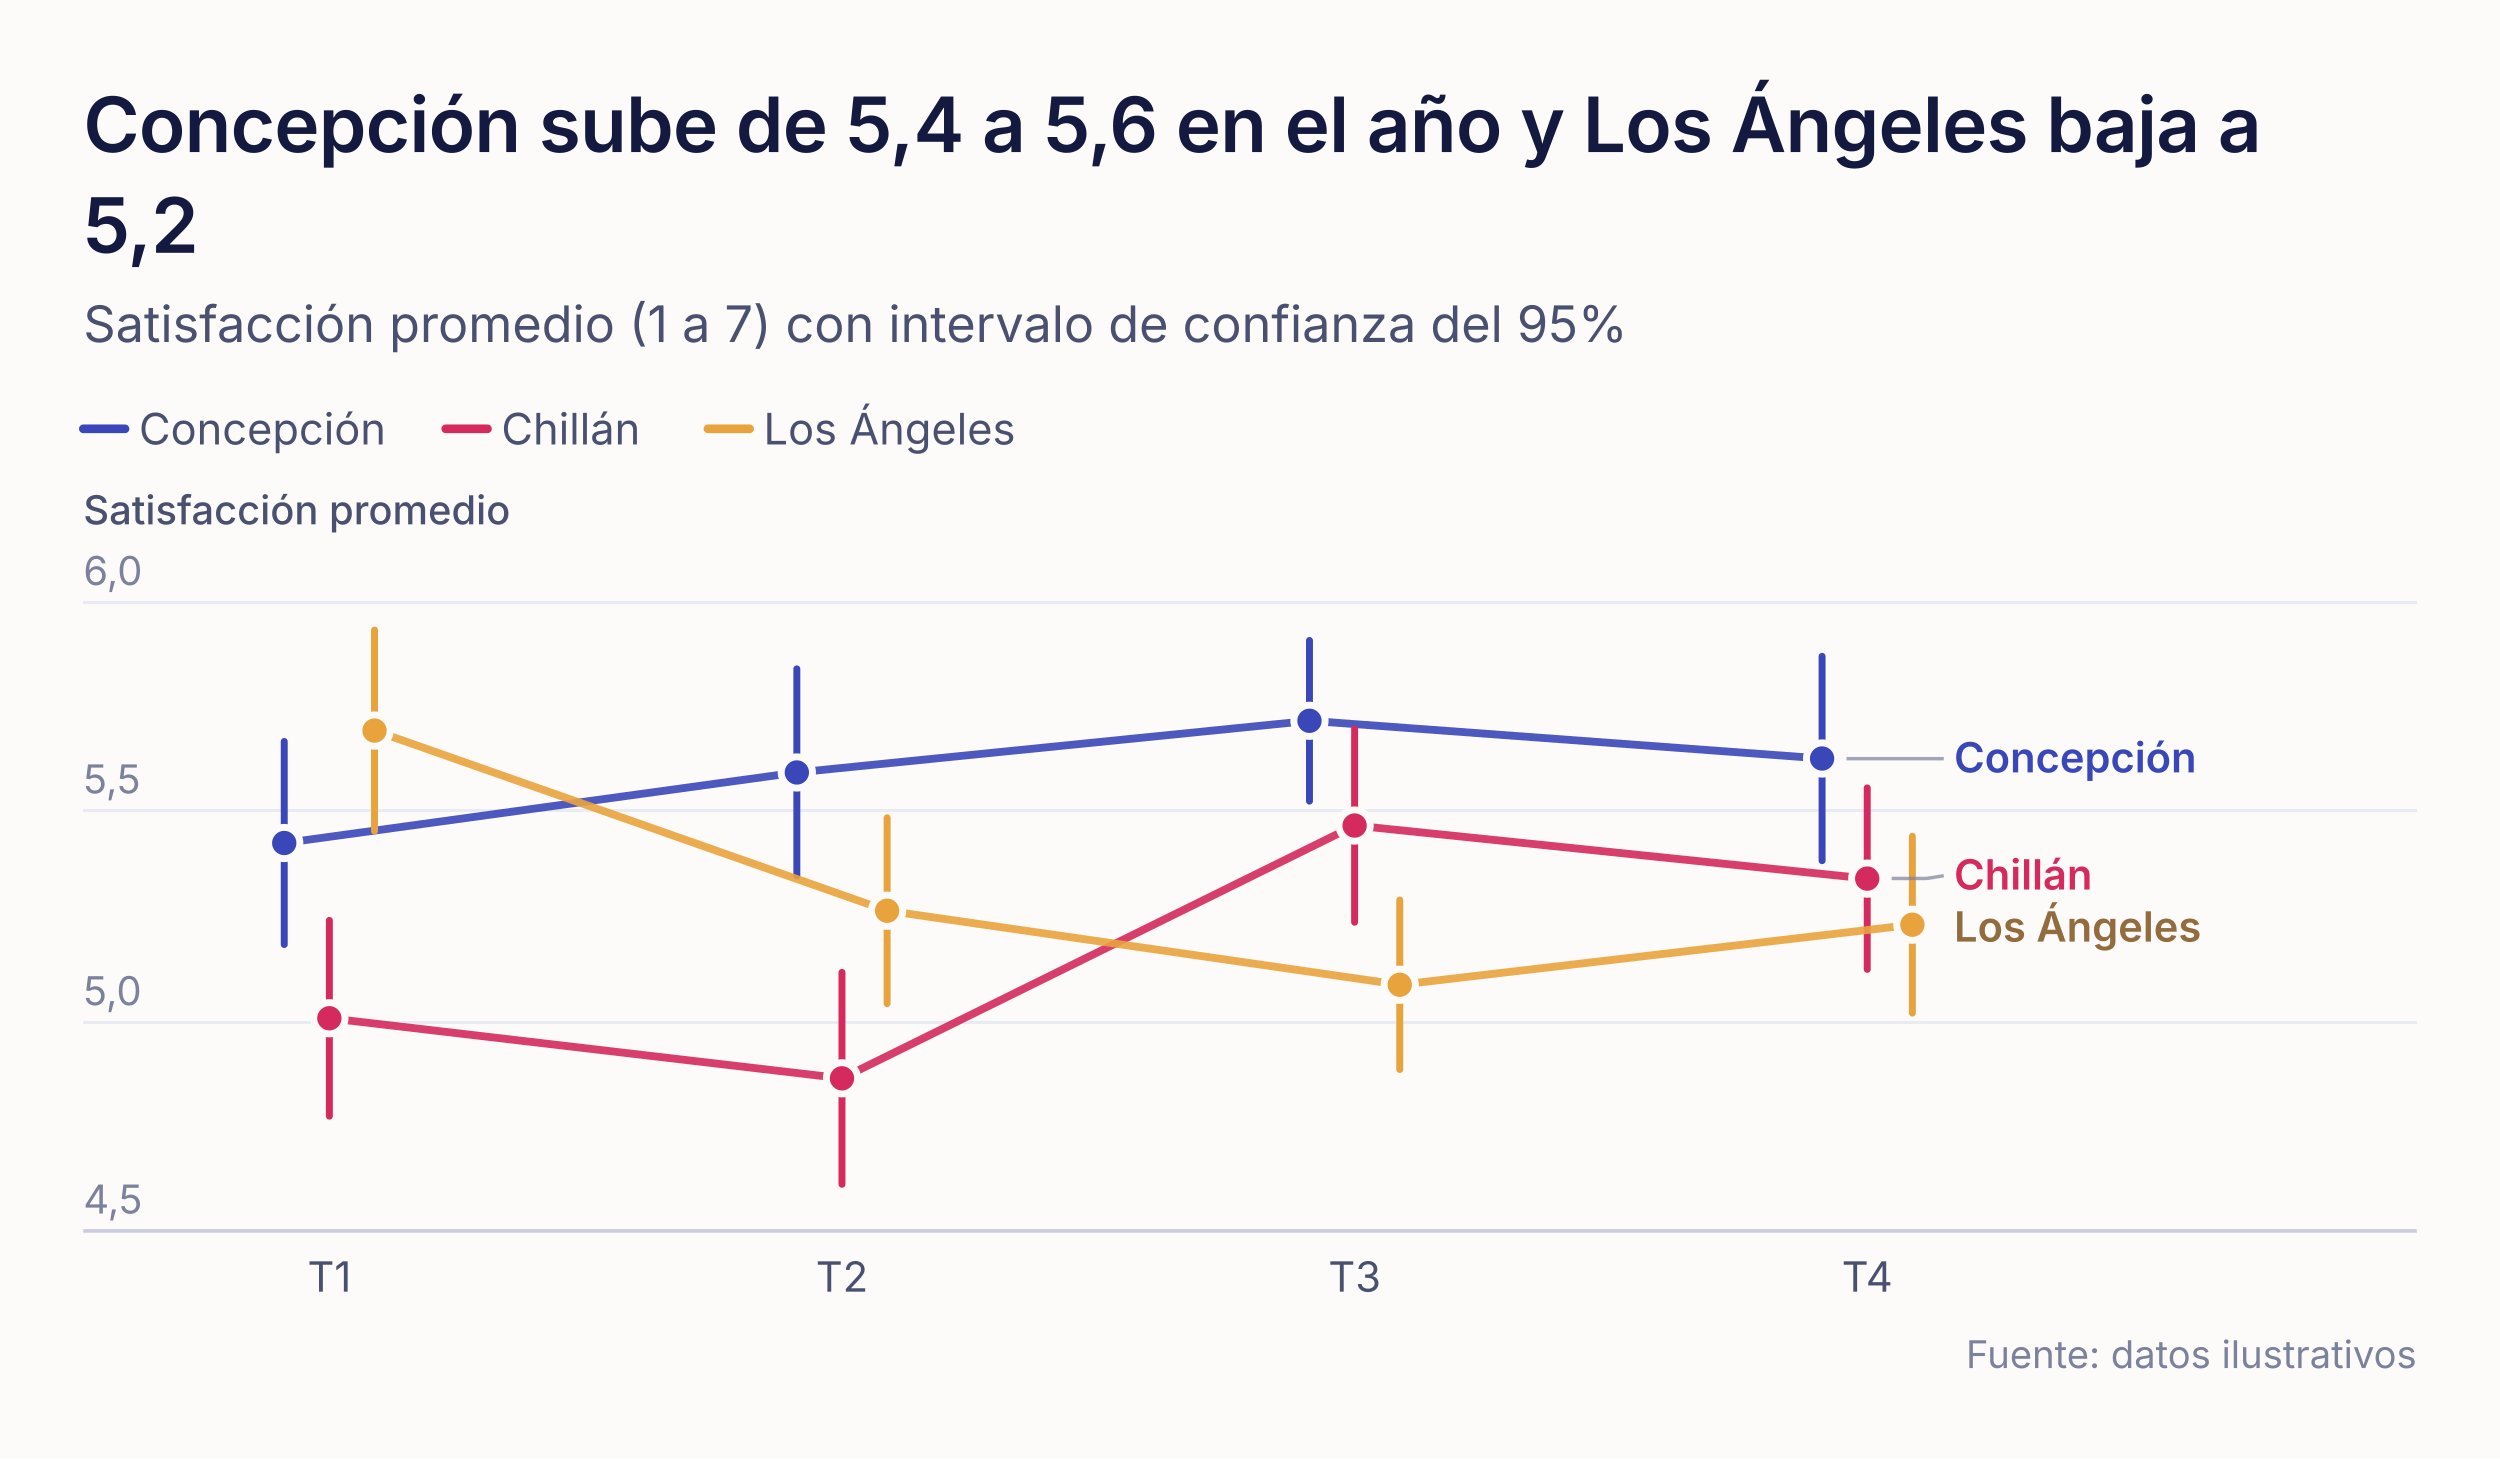
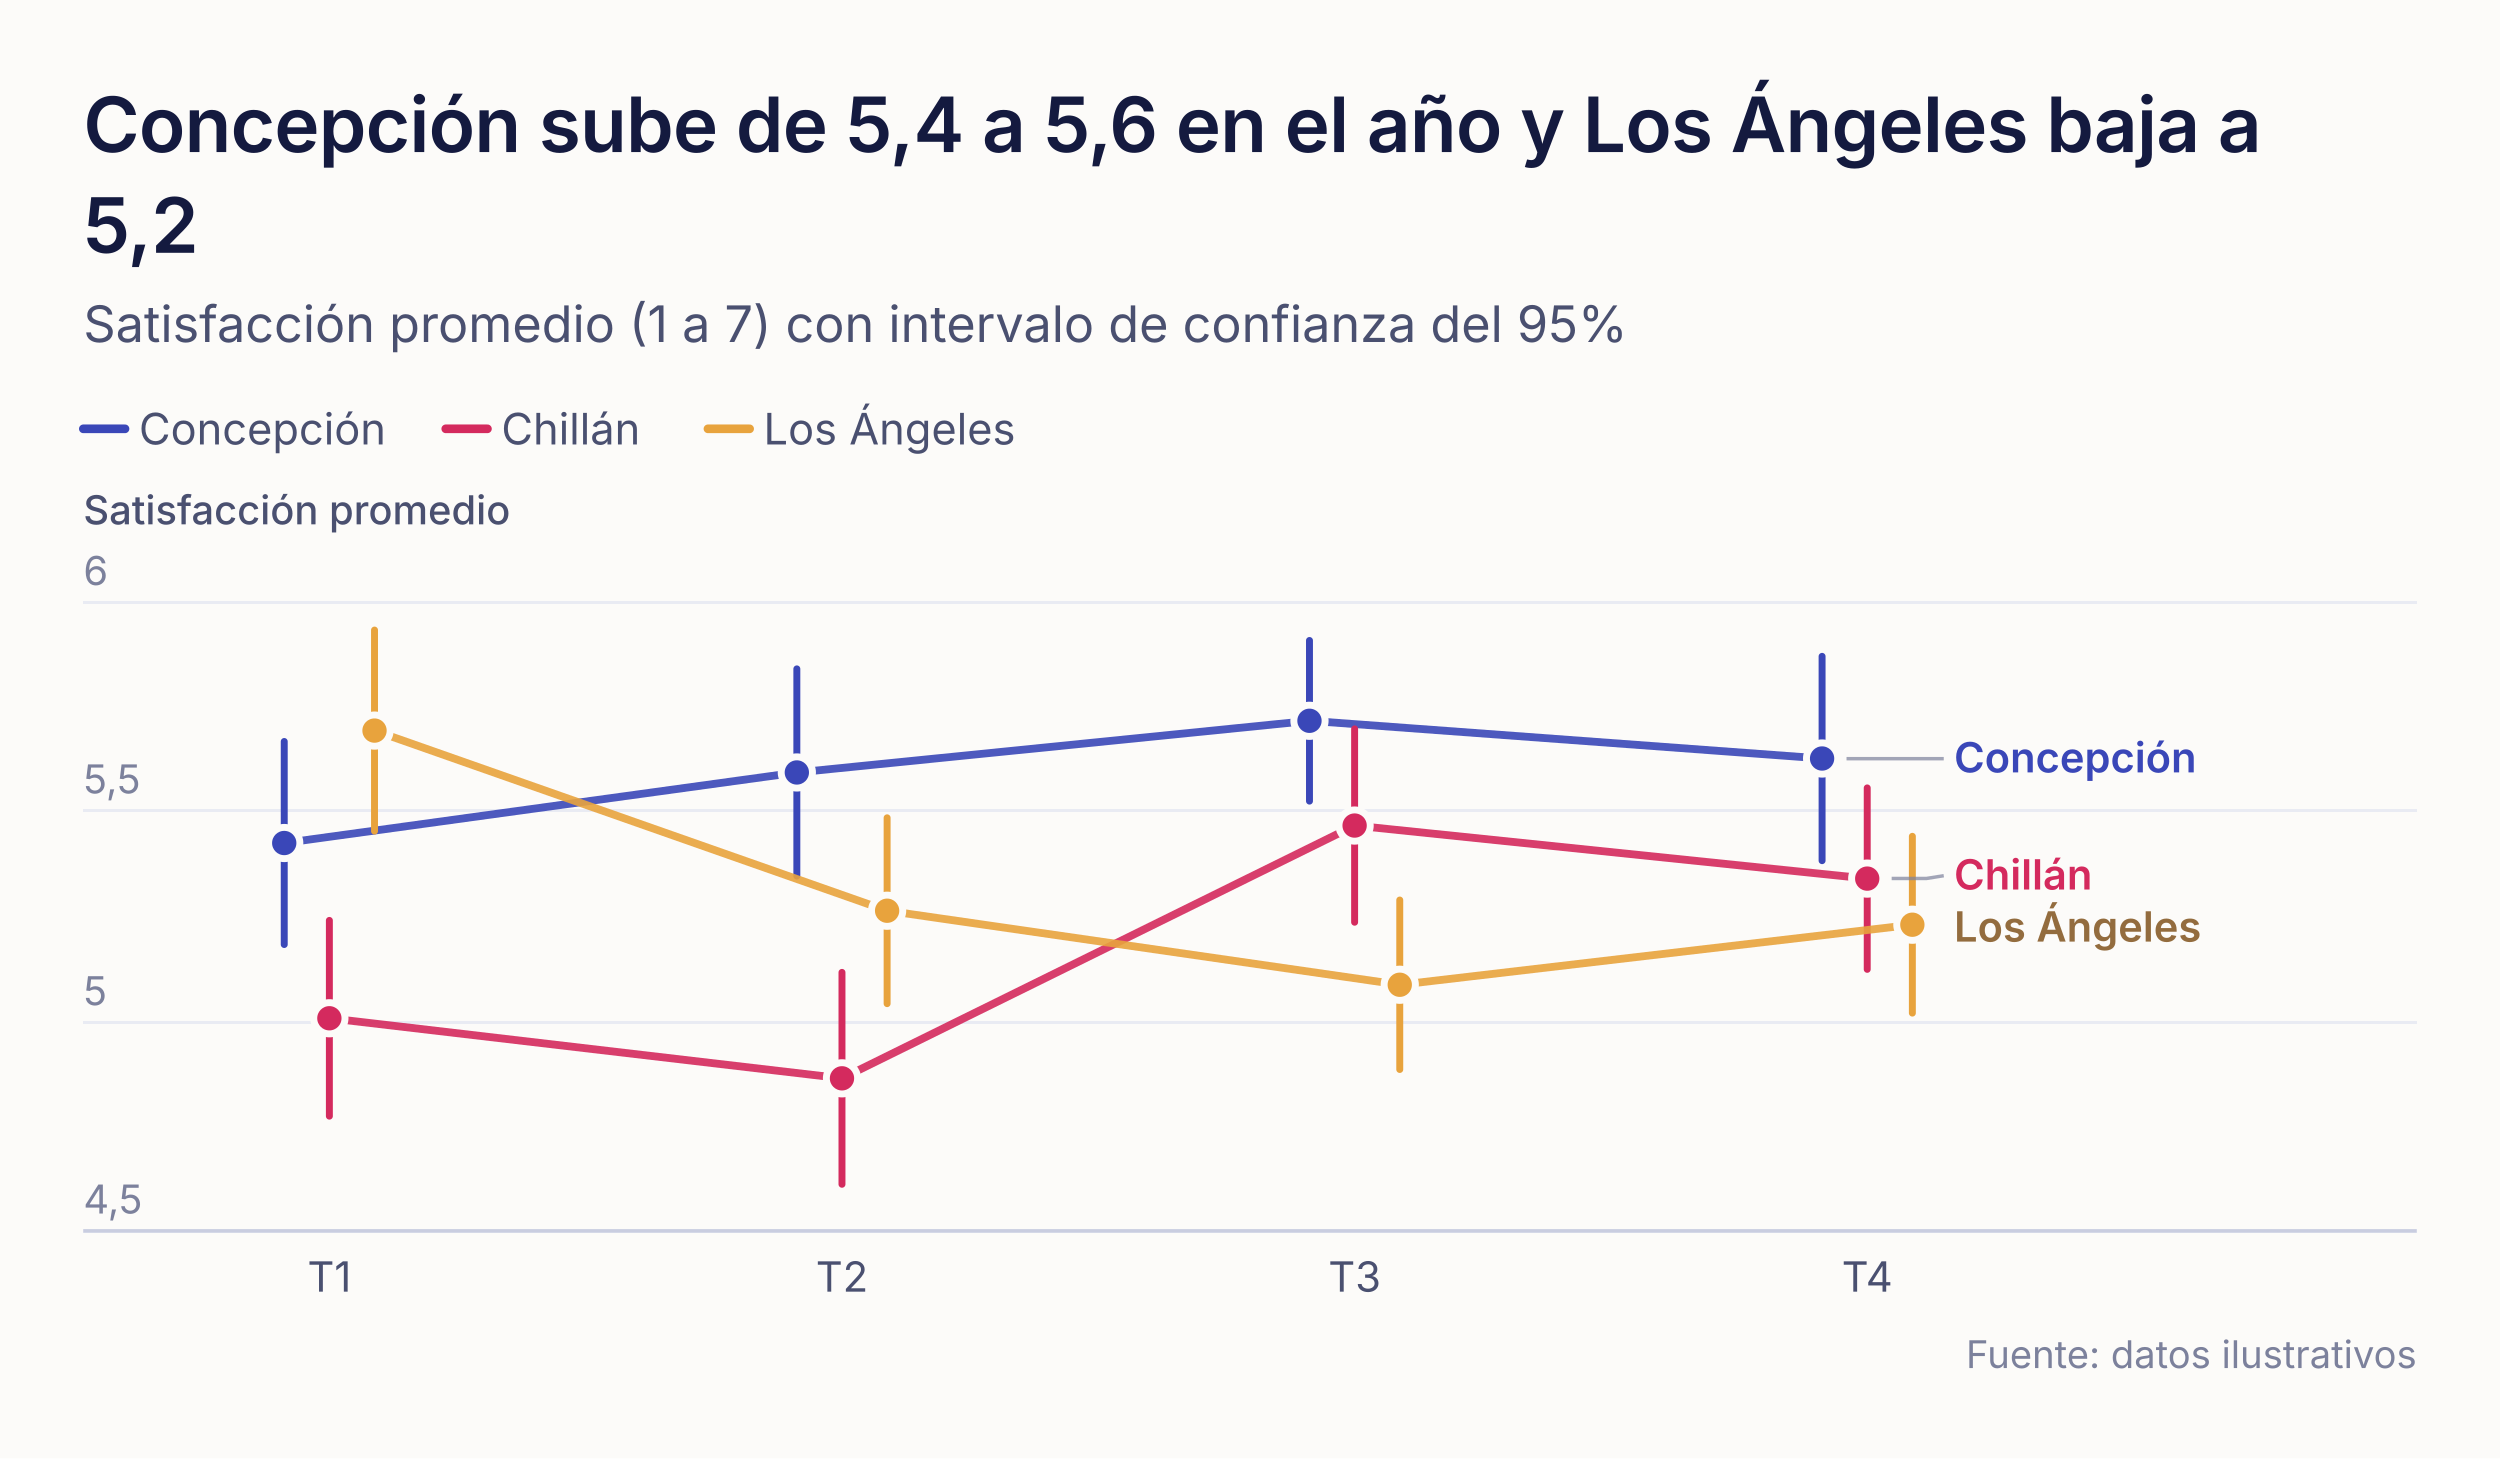
<svg xmlns="http://www.w3.org/2000/svg" viewBox="0 0 720 420" width="720" height="420" role="img" aria-labelledby="pa24gpia-t pa24gpia-d" font-family="'Mozilla Text', 'Inter', system-ui, -apple-system, 'Segoe UI', Roboto, sans-serif" class="pa-chart" data-pa-type="point" data-pa-mode="light" data-pa-lang="es" data-pa-top="117" style="max-width:100%;height:auto;font-variant-numeric:lining-nums">
  <style>.pa-m{transition:opacity .15s ease}.pa-focus .pa-m{opacity:.28}.pa-focus .pa-m.pa-on{opacity:1}@media (prefers-reduced-motion:reduce){.pa-m{transition:none}}.pa-chart:focus-visible{outline:2px solid #3A47B8;outline-offset:2px}</style>
  <rect width="720" height="420" fill="#FCFBF9" />
  <g class="pa-header">
    <text x="24" y="43.8" fill="#141A3F" font-size="22" font-weight="600" letter-spacing="-0.01em">Concepción sube de 5,4 a 5,6 en el año y Los Ángeles baja a</text>
    <text x="24" y="72.8" fill="#141A3F" font-size="22" font-weight="600" letter-spacing="-0.01em">5,2</text>
    <text x="24" y="98.5" fill="#4A5070" font-size="14.5">Satisfacción promedio (1 a 7) con intervalo de confianza del 95%</text>
    <g class="pa-legend">
      <g class="pa-key" data-color="#3A47B8" data-value="Concepción" style="cursor:pointer">
        <rect x="21" y="114" width="94.38" height="19" rx="4" fill="transparent" />
        <line x1="24" x2="36" y1="123.5" y2="123.5" stroke="#3A47B8" stroke-width="2.5" stroke-linecap="round" />
        <text x="40" y="128" fill="#4A5070" font-size="12.5">Concepción</text>
      </g>
      <g class="pa-key" data-color="#D42A5E" data-value="Chillán" style="cursor:pointer">
        <rect x="125.38" y="114" width="65.51" height="19" rx="4" fill="transparent" />
        <line x1="128.38" x2="140.38" y1="123.5" y2="123.5" stroke="#D42A5E" stroke-width="2.5" stroke-linecap="round" />
        <text x="144.38" y="128" fill="#4A5070" font-size="12.5">Chillán</text>
      </g>
      <g class="pa-key" data-color="#E8A33D" data-value="Los Ángeles" style="cursor:pointer">
        <rect x="200.89" y="114" width="98.19" height="19" rx="4" fill="transparent" />
        <line x1="203.89" x2="215.89" y1="123.5" y2="123.5" stroke="#E8A33D" stroke-width="2.5" stroke-linecap="round" />
        <text x="219.89" y="128" fill="#4A5070" font-size="12.5">Los Ángeles</text>
      </g>
    </g>
  </g>
  <g class="pa-body">
    <g class="pa-grid">
      <line x1="24" x2="696" y1="354.5" y2="354.5" stroke="#E9EBF3" stroke-width="1" shape-rendering="crispEdges" />
      <line x1="24" x2="696" y1="294.5" y2="294.5" stroke="#E9EBF3" stroke-width="1" shape-rendering="crispEdges" />
      <line x1="24" x2="696" y1="233.5" y2="233.5" stroke="#E9EBF3" stroke-width="1" shape-rendering="crispEdges" />
      <line x1="24" x2="696" y1="173.5" y2="173.5" stroke="#E9EBF3" stroke-width="1" shape-rendering="crispEdges" />
    </g>
    <line x1="24" x2="696" y1="354.5" y2="354.5" stroke="#C9CDE0" stroke-width="1" />
    <g data-series="Concepción">
      <path d="M81.86,242.79L229.49,222.47L377.13,207.59L524.76,218.45" fill="none" stroke="#3A47B8" stroke-width="2.25" stroke-linejoin="round" stroke-linecap="round" stroke-opacity="0.9" />
      <g class="pa-m" data-tip="T1 · Concepción Promedio: 5,42 IC 95%: 5,18 – 5,66 n = 60">
        <line x1="81.86" y1="272.02" x2="81.86" y2="213.55" stroke="#3A47B8" stroke-width="2" stroke-linecap="round" />
        <circle cx="81.86" cy="242.79" r="4.5" fill="#3A47B8" stroke="#FCFBF9" stroke-width="2" />
      </g>
      <g class="pa-m" data-tip="T2 · Concepción Promedio: 5,59 IC 95%: 5,34 – 5,84 n = 60">
        <line x1="229.49" y1="252.3" x2="229.49" y2="192.64" stroke="#3A47B8" stroke-width="2" stroke-linecap="round" />
        <circle cx="229.49" cy="222.47" r="4.5" fill="#3A47B8" stroke="#FCFBF9" stroke-width="2" />
      </g>
      <g class="pa-m" data-tip="T3 · Concepción Promedio: 5,71 IC 95%: 5,52 – 5,91 n = 60">
        <line x1="377.13" y1="230.72" x2="377.13" y2="184.46" stroke="#3A47B8" stroke-width="2" stroke-linecap="round" />
        <circle cx="377.13" cy="207.59" r="4.5" fill="#3A47B8" stroke="#FCFBF9" stroke-width="2" />
      </g>
      <g class="pa-m" data-tip="T4 · Concepción Promedio: 5,62 IC 95%: 5,38 – 5,87 n = 60">
        <line x1="524.76" y1="247.87" x2="524.76" y2="189.03" stroke="#3A47B8" stroke-width="2" stroke-linecap="round" />
        <circle cx="524.76" cy="218.45" r="4.5" fill="#3A47B8" stroke="#FCFBF9" stroke-width="2" />
      </g>
    </g>
    <g data-series="Chillán">
      <path d="M94.86,293.26L242.49,310.56L390.13,237.76L537.76,253.04" fill="none" stroke="#D42A5E" stroke-width="2.25" stroke-linejoin="round" stroke-linecap="round" stroke-opacity="0.9" />
      <g class="pa-m" data-tip="T1 · Chillán Promedio: 5 IC 95%: 4,77 – 5,24 n = 60">
        <line x1="94.86" y1="321.45" x2="94.86" y2="265.08" stroke="#D42A5E" stroke-width="2" stroke-linecap="round" />
        <circle cx="94.86" cy="293.26" r="4.5" fill="#D42A5E" stroke="#FCFBF9" stroke-width="2" />
      </g>
      <g class="pa-m" data-tip="T2 · Chillán Promedio: 4,86 IC 95%: 4,61 – 5,11 n = 60">
        <line x1="242.49" y1="341.07" x2="242.49" y2="280.05" stroke="#D42A5E" stroke-width="2" stroke-linecap="round" />
        <circle cx="242.49" cy="310.56" r="4.5" fill="#D42A5E" stroke="#FCFBF9" stroke-width="2" />
      </g>
      <g class="pa-m" data-tip="T3 · Chillán Promedio: 5,46 IC 95%: 5,23 – 5,69 n = 60">
        <line x1="390.13" y1="265.6" x2="390.13" y2="209.92" stroke="#D42A5E" stroke-width="2" stroke-linecap="round" />
        <circle cx="390.13" cy="237.76" r="4.5" fill="#D42A5E" stroke="#FCFBF9" stroke-width="2" />
      </g>
      <g class="pa-m" data-tip="T4 · Chillán Promedio: 5,34 IC 95%: 5,12 – 5,55 n = 60">
        <line x1="537.76" y1="279.17" x2="537.76" y2="226.92" stroke="#D42A5E" stroke-width="2" stroke-linecap="round" />
        <circle cx="537.76" cy="253.04" r="4.5" fill="#D42A5E" stroke="#FCFBF9" stroke-width="2" />
      </g>
    </g>
    <g data-series="Los Ángeles">
      <path d="M107.86,210.41L255.49,262.29L403.13,283.61L550.76,266.32" fill="none" stroke="#E8A33D" stroke-width="2.25" stroke-linejoin="round" stroke-linecap="round" stroke-opacity="0.9" />
      <g class="pa-m" data-tip="T1 · Los Ángeles Promedio: 5,69 IC 95%: 5,45 – 5,93 n = 60">
        <line x1="107.86" y1="239.36" x2="107.86" y2="181.46" stroke="#E8A33D" stroke-width="2" stroke-linecap="round" />
        <circle cx="107.86" cy="210.41" r="4.5" fill="#E8A33D" stroke="#FCFBF9" stroke-width="2" />
      </g>
      <g class="pa-m" data-tip="T2 · Los Ángeles Promedio: 5,26 IC 95%: 5,04 – 5,48 n = 60">
        <line x1="255.49" y1="289.05" x2="255.49" y2="235.53" stroke="#E8A33D" stroke-width="2" stroke-linecap="round" />
        <circle cx="255.49" cy="262.29" r="4.5" fill="#E8A33D" stroke="#FCFBF9" stroke-width="2" />
      </g>
      <g class="pa-m" data-tip="T3 · Los Ángeles Promedio: 5,08 IC 95%: 4,88 – 5,29 n = 60">
        <line x1="403.13" y1="308.01" x2="403.13" y2="259.21" stroke="#E8A33D" stroke-width="2" stroke-linecap="round" />
        <circle cx="403.13" cy="283.61" r="4.5" fill="#E8A33D" stroke="#FCFBF9" stroke-width="2" />
      </g>
      <g class="pa-m" data-tip="T4 · Los Ángeles Promedio: 5,23 IC 95%: 5,02 – 5,44 n = 60">
        <line x1="550.76" y1="291.77" x2="550.76" y2="240.86" stroke="#E8A33D" stroke-width="2" stroke-linecap="round" />
        <circle cx="550.76" cy="266.32" r="4.5" fill="#E8A33D" stroke="#FCFBF9" stroke-width="2" />
      </g>
    </g>
    <g class="pa-axis pa-axis-y">
      <text x="24" y="349.5" fill="#7C819C" font-size="11.5" stroke="#FCFBF9" stroke-width="3" paint-order="stroke" stroke-linejoin="round">4,5</text>
-       <text x="24" y="289.5" fill="#7C819C" font-size="11.5" stroke="#FCFBF9" stroke-width="3" paint-order="stroke" stroke-linejoin="round">5,0</text>
+       <text x="24" y="289.5" fill="#7C819C" font-size="11.5" stroke="#FCFBF9" stroke-width="3" paint-order="stroke" stroke-linejoin="round">5</text>
      <text x="24" y="228.5" fill="#7C819C" font-size="11.5" stroke="#FCFBF9" stroke-width="3" paint-order="stroke" stroke-linejoin="round">5,5</text>
-       <text x="24" y="168.5" fill="#7C819C" font-size="11.5" stroke="#FCFBF9" stroke-width="3" paint-order="stroke" stroke-linejoin="round">6,0</text>
+       <text x="24" y="168.5" fill="#7C819C" font-size="11.5" stroke="#FCFBF9" stroke-width="3" paint-order="stroke" stroke-linejoin="round">6</text>
    </g>
    <text x="24" y="151" fill="#4A5070" font-size="11.5" font-weight="500">Satisfacción promedio</text>
    <g>
      <text x="94.86" y="372" fill="#4A5070" font-size="12" text-anchor="middle">T1</text>
      <text x="242.49" y="372" fill="#4A5070" font-size="12" text-anchor="middle">T2</text>
      <text x="390.13" y="372" fill="#4A5070" font-size="12" text-anchor="middle">T3</text>
      <text x="537.76" y="372" fill="#4A5070" font-size="12" text-anchor="middle">T4</text>
    </g>
    <path d="M531.8,218.5L554.8,218.5L559.8,218.5" fill="none" stroke="#7C819C" stroke-width="1" stroke-opacity="0.7" />
    <text x="562.76" y="222.45" fill="#3A47B8" font-size="12" font-weight="600">Concepción</text>
    <path d="M544.8,253.0L554.8,253.0L559.8,252.2" fill="none" stroke="#7C819C" stroke-width="1" stroke-opacity="0.7" />
    <text x="562.76" y="256.18" fill="#D42A5E" font-size="12" font-weight="600">Chillán</text>
    <text x="562.76" y="271.18" fill="#936C3E" font-size="12" font-weight="600">Los Ángeles</text>
  </g>
  <text x="696" y="394" fill="#7C819C" font-size="11" text-anchor="end">Fuente: datos ilustrativos</text>
</svg>
